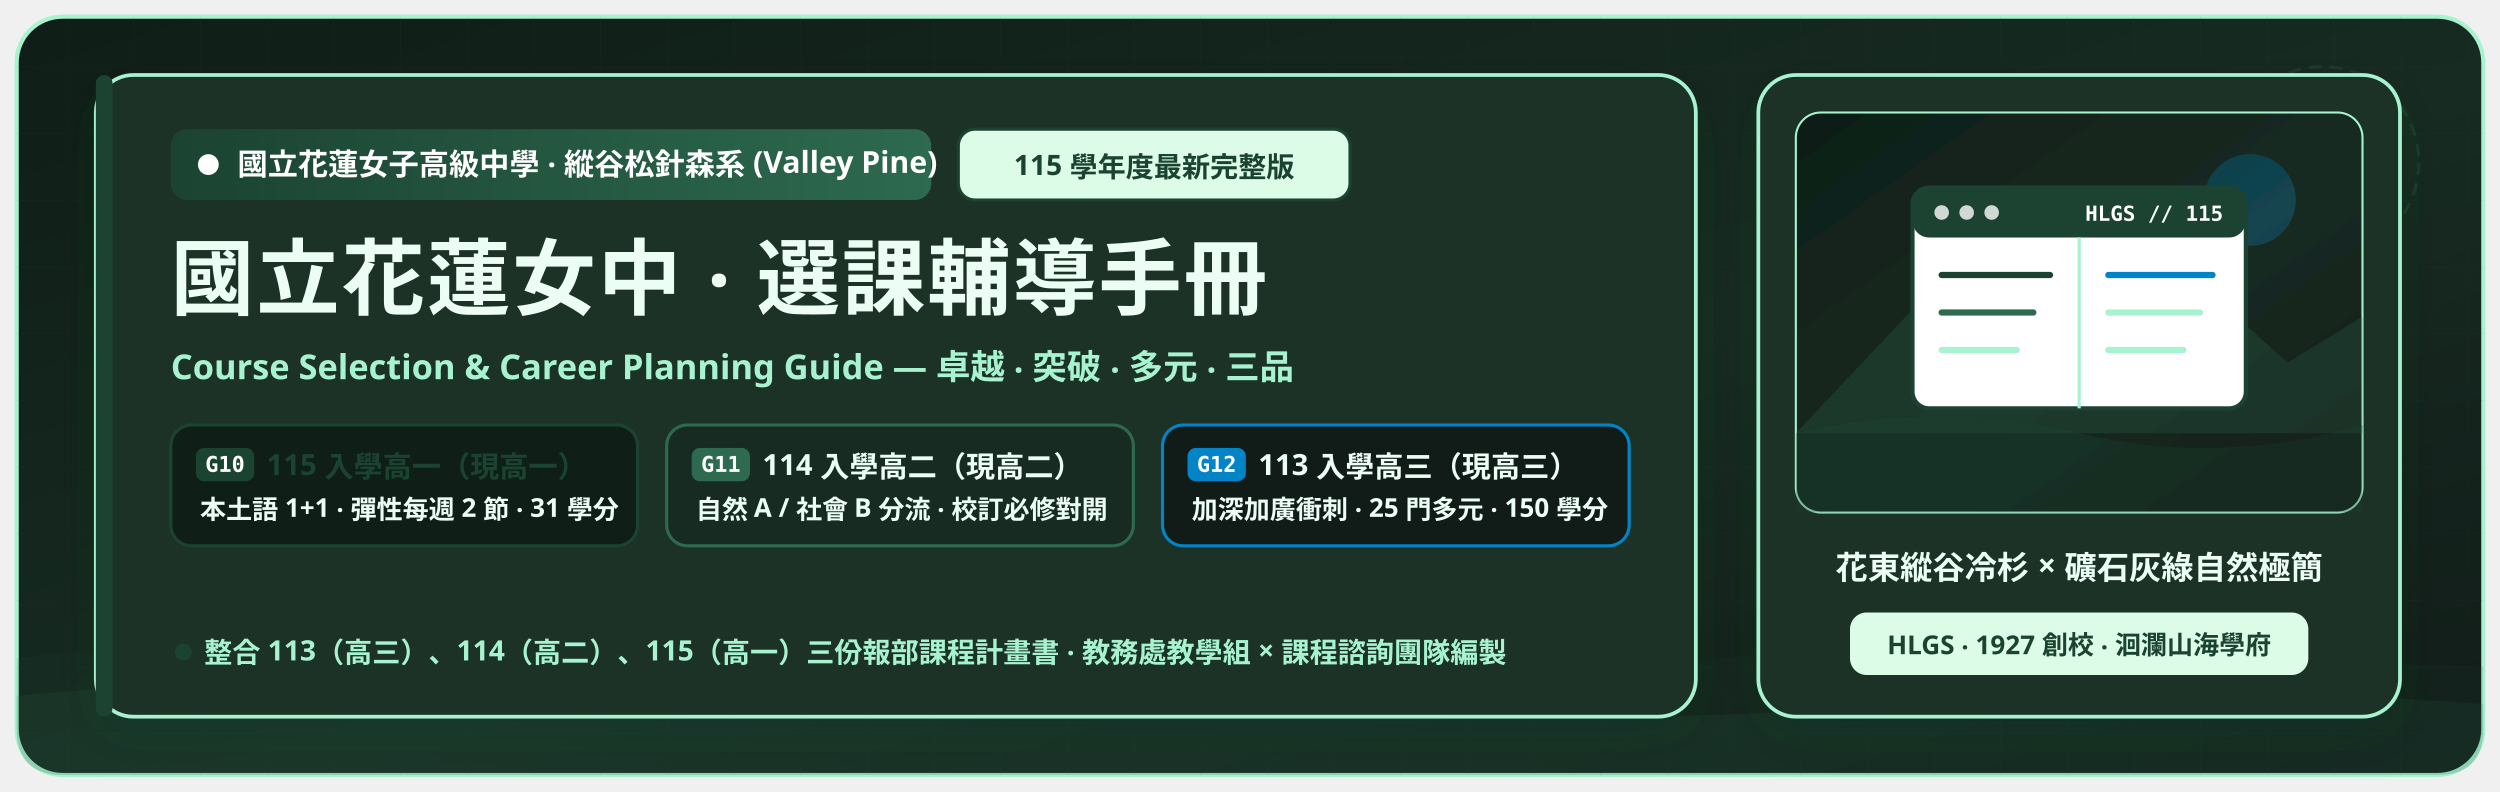
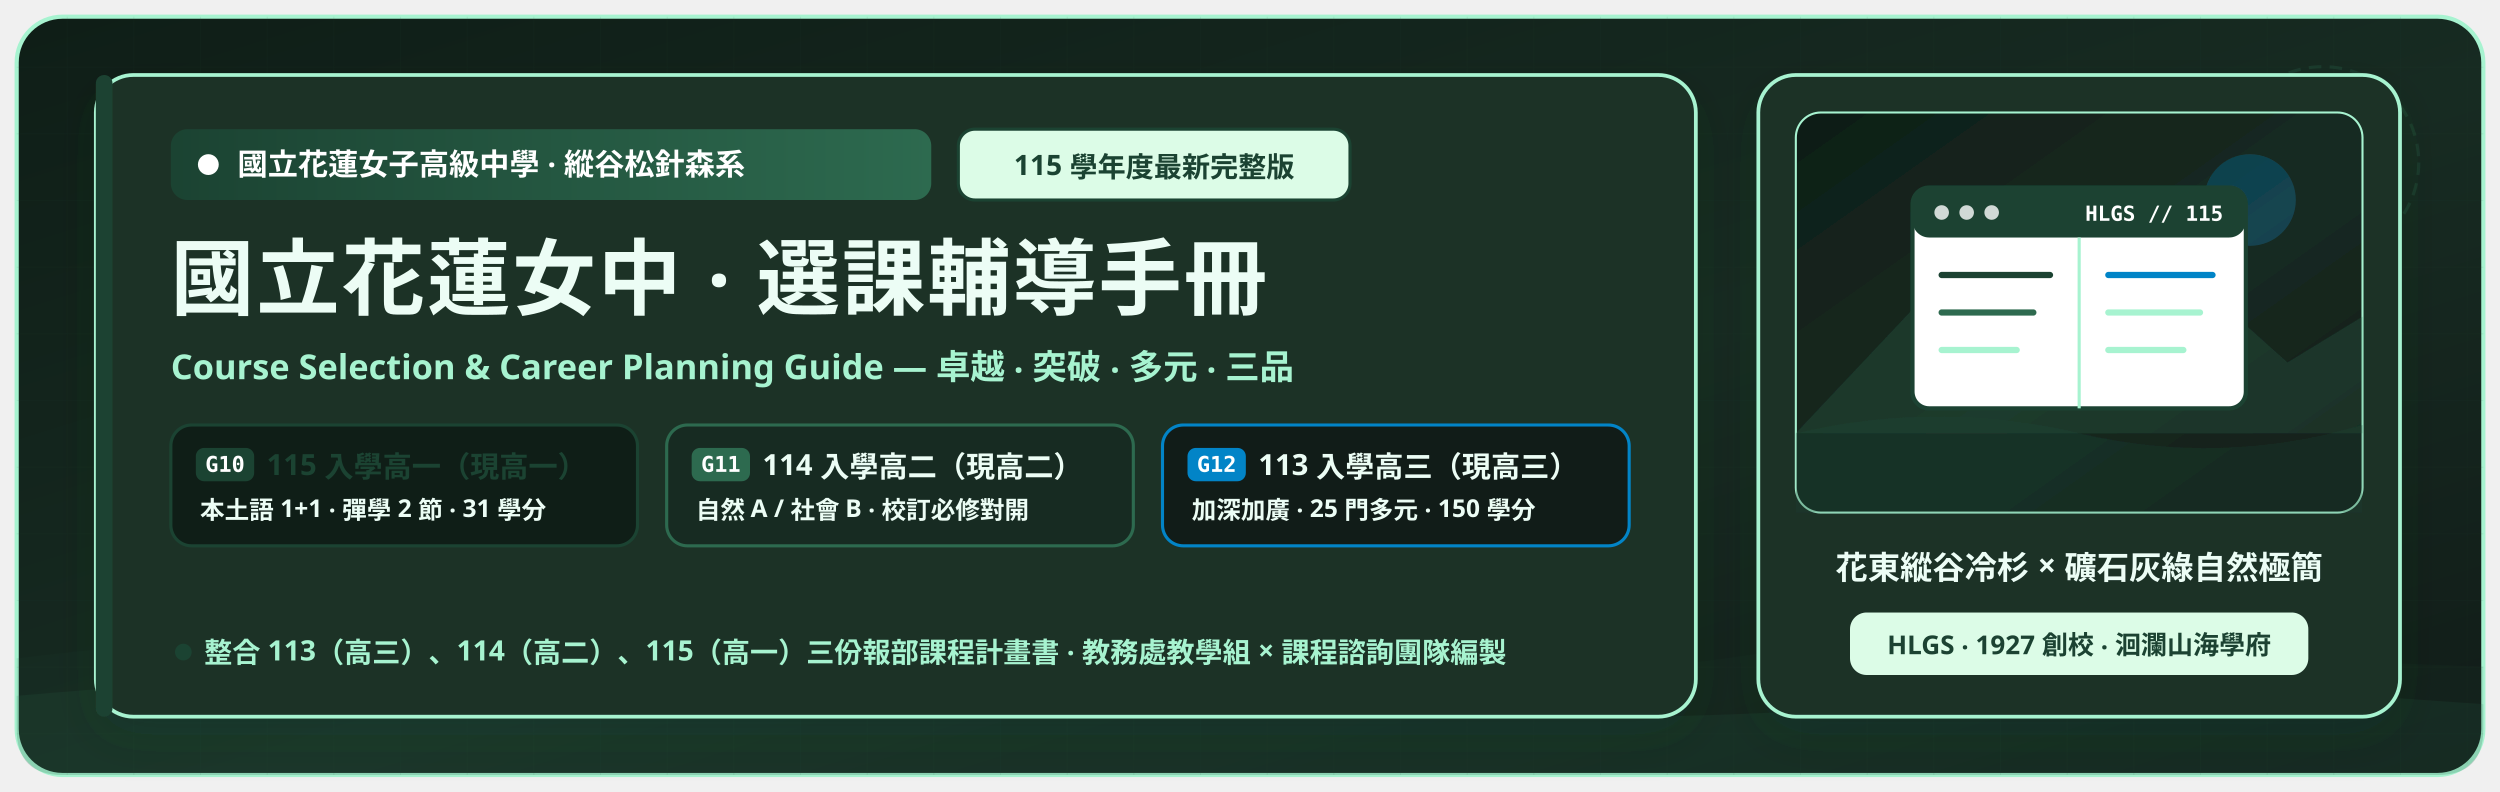
<svg xmlns="http://www.w3.org/2000/svg" viewBox="0 0 1200 380" width="100%" height="100%">
  <defs>
    <linearGradient id="bgGrad_pine_True" x1="0%" y1="0%" x2="100%" y2="100%">
      <stop offset="0%" stop-color="#0F1E17" />
      <stop offset="55%" stop-color="#172B22" />
      <stop offset="100%" stop-color="#111C18" />
    </linearGradient>
    <linearGradient id="pillGrad_pine_True" x1="0%" y1="0%" x2="100%" y2="0%">
      <stop offset="0%" stop-color="#1B4332" />
      <stop offset="100%" stop-color="#2D6A4F" />
    </linearGradient>
    <filter id="softShadow" x="-5%" y="-5%" width="110%" height="115%">
      <feDropShadow dx="0" dy="8" stdDeviation="12" flood-color="#1B4332" flood-opacity="0.14" />
    </filter>
    <pattern id="archGrid" width="32" height="32" patternUnits="userSpaceOnUse">
      <path d="M 32 0 L 0 0 0 32" fill="none" stroke="#1B4332" stroke-width="0.6" opacity="0.12" />
    </pattern>
  </defs>
  <rect x="8" y="8" width="1184" height="364" rx="22" fill="url(#bgGrad_pine_True)" stroke="#A7F3D0" stroke-width="2" />
  <rect x="8" y="8" width="1184" height="364" rx="22" fill="url(#archGrid)" />
  <path d="M 8 316 Q 220 290 440 318 T 880 308 L 1192 320 L 1192 350 Q 1192 372 1170 372 L 30 372 Q 8 372 8 350 Z" fill="#1B4332" opacity="0.10" />
  <path d="M 8 334 Q 280 310 540 334 T 1020 326 L 1192 338 L 1192 350 Q 1192 372 1170 372 L 30 372 Q 8 372 8 350 Z" fill="#2D6A4F" opacity="0.14" />
  <circle cx="1115" cy="78" r="46" fill="none" stroke="#2D6A4F" stroke-width="1.5" opacity="0.25" stroke-dasharray="6,4" />
  <circle cx="1115" cy="78" r="28" fill="#0284C7" opacity="0.12" />
  <g filter="url(#softShadow)">
    <rect x="46" y="36" width="768" height="308" rx="18" fill="#1A3026" stroke="#A7F3D0" stroke-width="1.8" />
    <rect x="46" y="36" width="8" height="308" rx="4" fill="#1B4332" />
  </g>
  <rect x="82" y="62" width="365" height="34" rx="8" fill="url(#pillGrad_pine_True)" />
  <circle cx="100" cy="79" r="5" fill="#FFFFFF" />
  <text x="114" y="84" font-family="'Noto Sans TC', 'PingFang TC', 'Microsoft JhengHei', sans-serif" font-size="14.5" font-weight="700" fill="#FFFFFF">
-     國立花蓮女子高級中學 ‧ 縱谷松針森系 (Valley Pine)
+     國立花蓮女子高級中學 ‧ 縱谷松針森系
  </text>
  <rect x="460" y="62" width="188" height="34" rx="8" fill="#DCFCE7" stroke="#1B4332" stroke-width="1.5" />
  <text x="554" y="84" text-anchor="middle" font-family="'Noto Sans TC', 'PingFang TC', sans-serif" font-size="13.5" font-weight="800" fill="#1B4332">
    115 學年度最新完整版
  </text>
  <text x="82" y="148" font-family="'Noto Sans TC', 'PingFang TC', 'Microsoft JhengHei', sans-serif" font-size="40" font-weight="900" fill="#ECFDF5" letter-spacing="1">
    國立花蓮女中 ‧ 選課輔導手冊
  </text>
  <text x="82" y="182" font-family="'Noto Sans TC', 'PingFang TC', sans-serif" font-size="16.5" font-weight="600" fill="#A7F3D0">
    Course Selection &amp; Career Planning Guide — 卓越 ‧ 突破 ‧ 多元 ‧ 三品
  </text>
  <g transform="translate(82, 204)">
    <rect x="0" y="0" width="224" height="58" rx="10" fill="#0F1E17" stroke="#1B4332" stroke-width="1.5" />
    <rect x="12" y="11" width="28" height="16" rx="4" fill="#1B4332" />
    <text x="26" y="22.5" text-anchor="middle" font-family="monospace" font-size="10.5" font-weight="800" fill="#FFFFFF">G10</text>
    <text x="46" y="24" font-family="'Noto Sans TC', sans-serif" font-size="14" font-weight="800" fill="#1B4332">115 入學高一（現高一）</text>
-     <text x="14" y="45" font-family="'Noto Sans TC', sans-serif" font-size="12.5" font-weight="600" fill="#ECFDF5">本土語 1+1 ‧ 彈性每週 2 節 ‧ 31 學分</text>
+     <text x="14" y="45" font-family="'Noto Sans TC', sans-serif" font-size="11.8" font-weight="600" fill="#ECFDF5">本土語 1+1 ‧ 彈學 2 節 ‧ 31 學分</text>
    <rect x="238" y="0" width="224" height="58" rx="10" fill="#172B22" stroke="#2D6A4F" stroke-width="1.5" />
    <rect x="250" y="11" width="28" height="16" rx="4" fill="#2D6A4F" />
    <text x="264" y="22.5" text-anchor="middle" font-family="monospace" font-size="10.5" font-weight="800" fill="#FFFFFF">G11</text>
    <text x="284" y="24" font-family="'Noto Sans TC', sans-serif" font-size="14" font-weight="800" fill="#ECFDF5">114 入學高二（現高二）</text>
-     <text x="252" y="45" font-family="'Noto Sans TC', sans-serif" font-size="12.5" font-weight="600" fill="#ECFDF5">自然 A / 社會 B 分流 ‧ 校訂必修對開</text>
+     <text x="252" y="45" font-family="'Noto Sans TC', sans-serif" font-size="11.8" font-weight="600" fill="#ECFDF5">自然 A / 社會 B ‧ 校訂必修對開</text>
    <rect x="476" y="0" width="224" height="58" rx="10" fill="#111C18" stroke="#0284C7" stroke-width="1.5" />
    <rect x="488" y="11" width="28" height="16" rx="4" fill="#0284C7" />
    <text x="502" y="22.5" text-anchor="middle" font-family="monospace" font-size="10.5" font-weight="800" fill="#FFFFFF">G12</text>
    <text x="522" y="24" font-family="'Noto Sans TC', sans-serif" font-size="14" font-weight="800" fill="#ECFDF5">113 入學高三（現高三）</text>
-     <text x="490" y="45" font-family="'Noto Sans TC', sans-serif" font-size="12.5" font-weight="600" fill="#ECFDF5">加深加廣衝刺 ‧ 25 門多元 ‧ 150 學分</text>
+     <text x="490" y="45" font-family="'Noto Sans TC', sans-serif" font-size="11.8" font-weight="600" fill="#ECFDF5">加深加廣 ‧ 25 門多元 ‧ 150 學分</text>
  </g>
  <circle cx="88" cy="313" r="4" fill="#1B4332" />
  <text x="98" y="318" font-family="'Noto Sans TC', sans-serif" font-size="13.5" font-weight="600" fill="#A7F3D0">
    整合 113（高三）、114（高二）、115（高一）三份報部課程計畫書 ‧ 教務處教學組 × 課程諮詢團隊編製
  </text>
  <g transform="translate(844, 36)" filter="url(#softShadow)">
    <rect x="0" y="0" width="308" height="308" rx="18" fill="#1A3026" stroke="#A7F3D0" stroke-width="1.8" />
    <rect x="18" y="18" width="272" height="192" rx="12" fill="url(#bgGrad_pine_True)" stroke="#A7F3D0" stroke-width="1" />
    <circle cx="236" cy="60" r="22" fill="#0284C7" opacity="0.28" />
    <path d="M 18 172 L 82 104 L 138 148 L 198 88 L 254 138 L 290 116 L 290 172 Z" fill="#2D6A4F" opacity="0.26" />
    <path d="M 18 172 Q 86 156 154 172 T 290 168 L 290 210 L 18 210 Z" fill="#1B4332" opacity="0.32" />
    <rect x="74" y="54" width="160" height="106" rx="8" fill="#FFFFFF" stroke="#1B4332" stroke-width="2" />
    <rect x="74" y="54" width="160" height="24" rx="8" fill="#1B4332" />
    <circle cx="88" cy="66" r="3.5" fill="#FFFFFF" opacity="0.8" />
    <circle cx="100" cy="66" r="3.5" fill="#FFFFFF" opacity="0.8" />
    <circle cx="112" cy="66" r="3.5" fill="#FFFFFF" opacity="0.8" />
    <text x="190" y="70" text-anchor="middle" font-family="monospace" font-size="10" font-weight="700" fill="#FFFFFF">HLGS // 115</text>
    <line x1="154" y1="78" x2="154" y2="160" stroke="#A7F3D0" stroke-width="1.5" />
    <line x1="88" y1="96" x2="140" y2="96" stroke="#1B4332" stroke-width="3" stroke-linecap="round" />
    <line x1="88" y1="114" x2="132" y2="114" stroke="#2D6A4F" stroke-width="3" stroke-linecap="round" />
    <line x1="88" y1="132" x2="124" y2="132" stroke="#A7F3D0" stroke-width="3" stroke-linecap="round" />
    <line x1="168" y1="96" x2="218" y2="96" stroke="#0284C7" stroke-width="3" stroke-linecap="round" />
    <line x1="168" y1="114" x2="212" y2="114" stroke="#A7F3D0" stroke-width="3" stroke-linecap="round" />
    <line x1="168" y1="132" x2="204" y2="132" stroke="#A7F3D0" stroke-width="3" stroke-linecap="round" />
    <text x="154" y="242" text-anchor="middle" font-family="'Noto Sans TC', sans-serif" font-size="15.5" font-weight="800" fill="#ECFDF5">
      花東縱谷冷杉 × 礦石灰綠自然極簡
    </text>
    <rect x="44" y="258" width="220" height="30" rx="8" fill="#DCFCE7" />
    <text x="154" y="278" text-anchor="middle" font-family="'Noto Sans TC', sans-serif" font-size="12.5" font-weight="800" fill="#1B4332">
      HLGS ‧ 1927 創校 ‧ 洄瀾山海學府
    </text>
  </g>
</svg>
